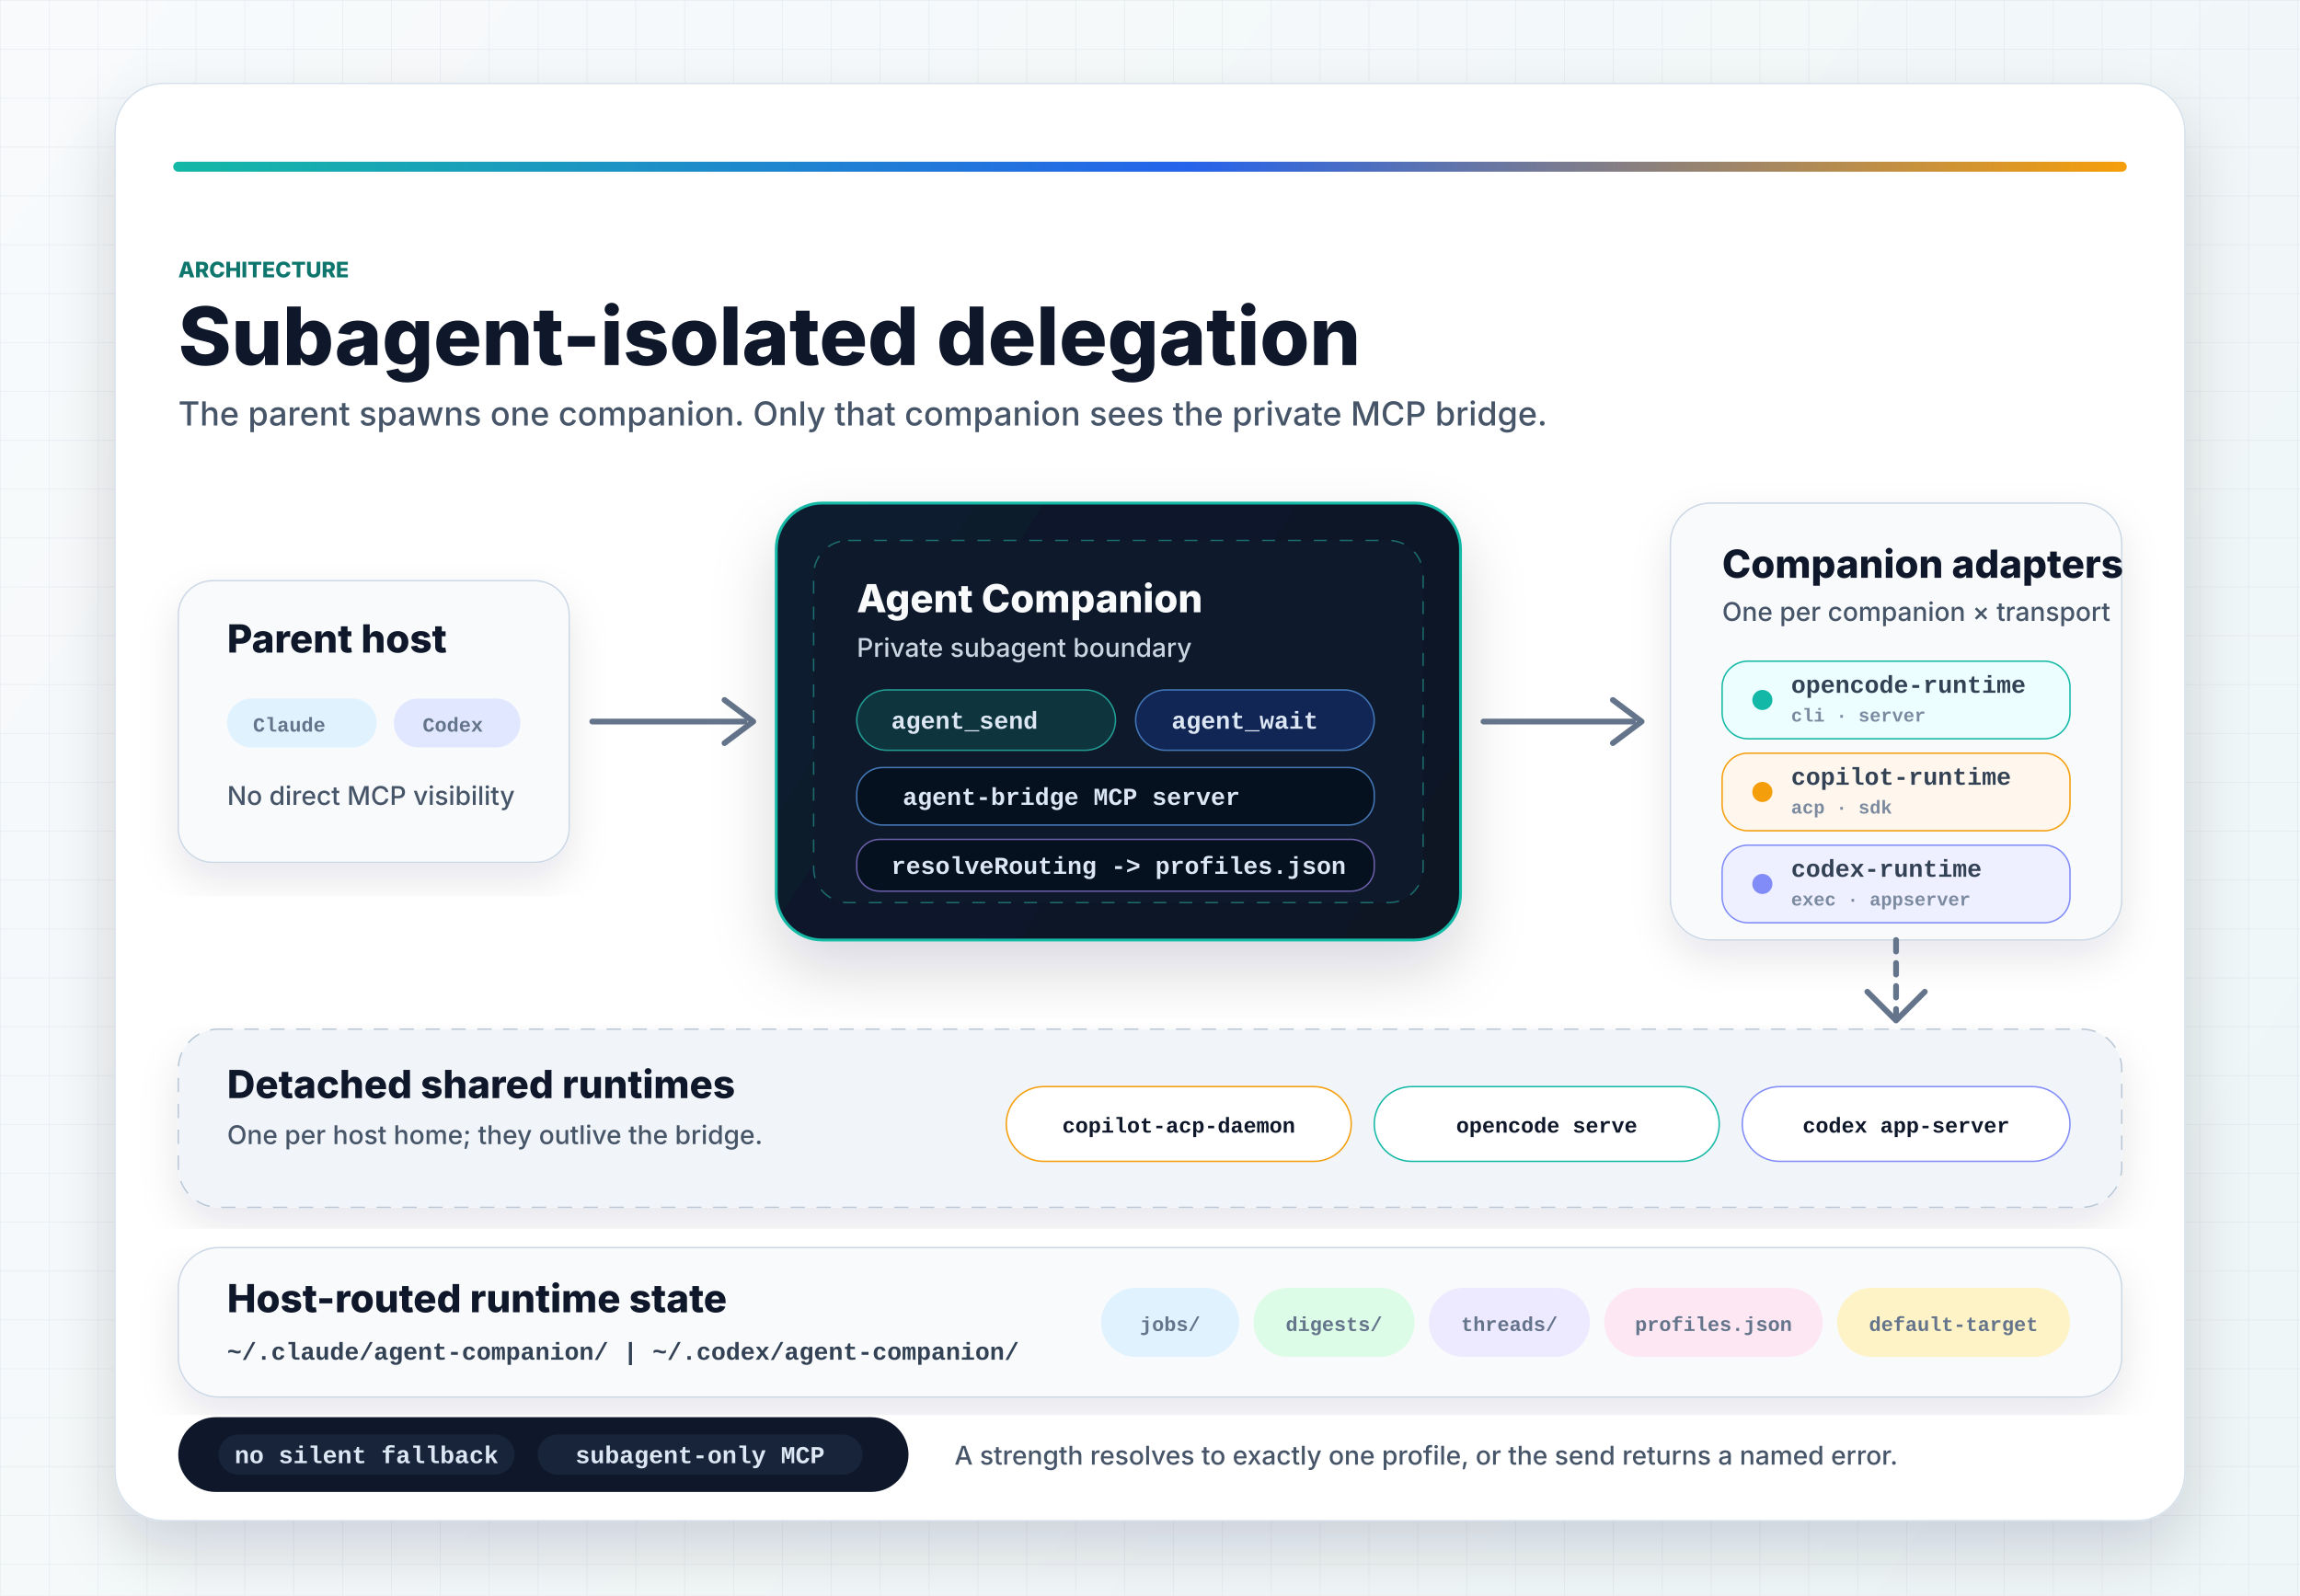
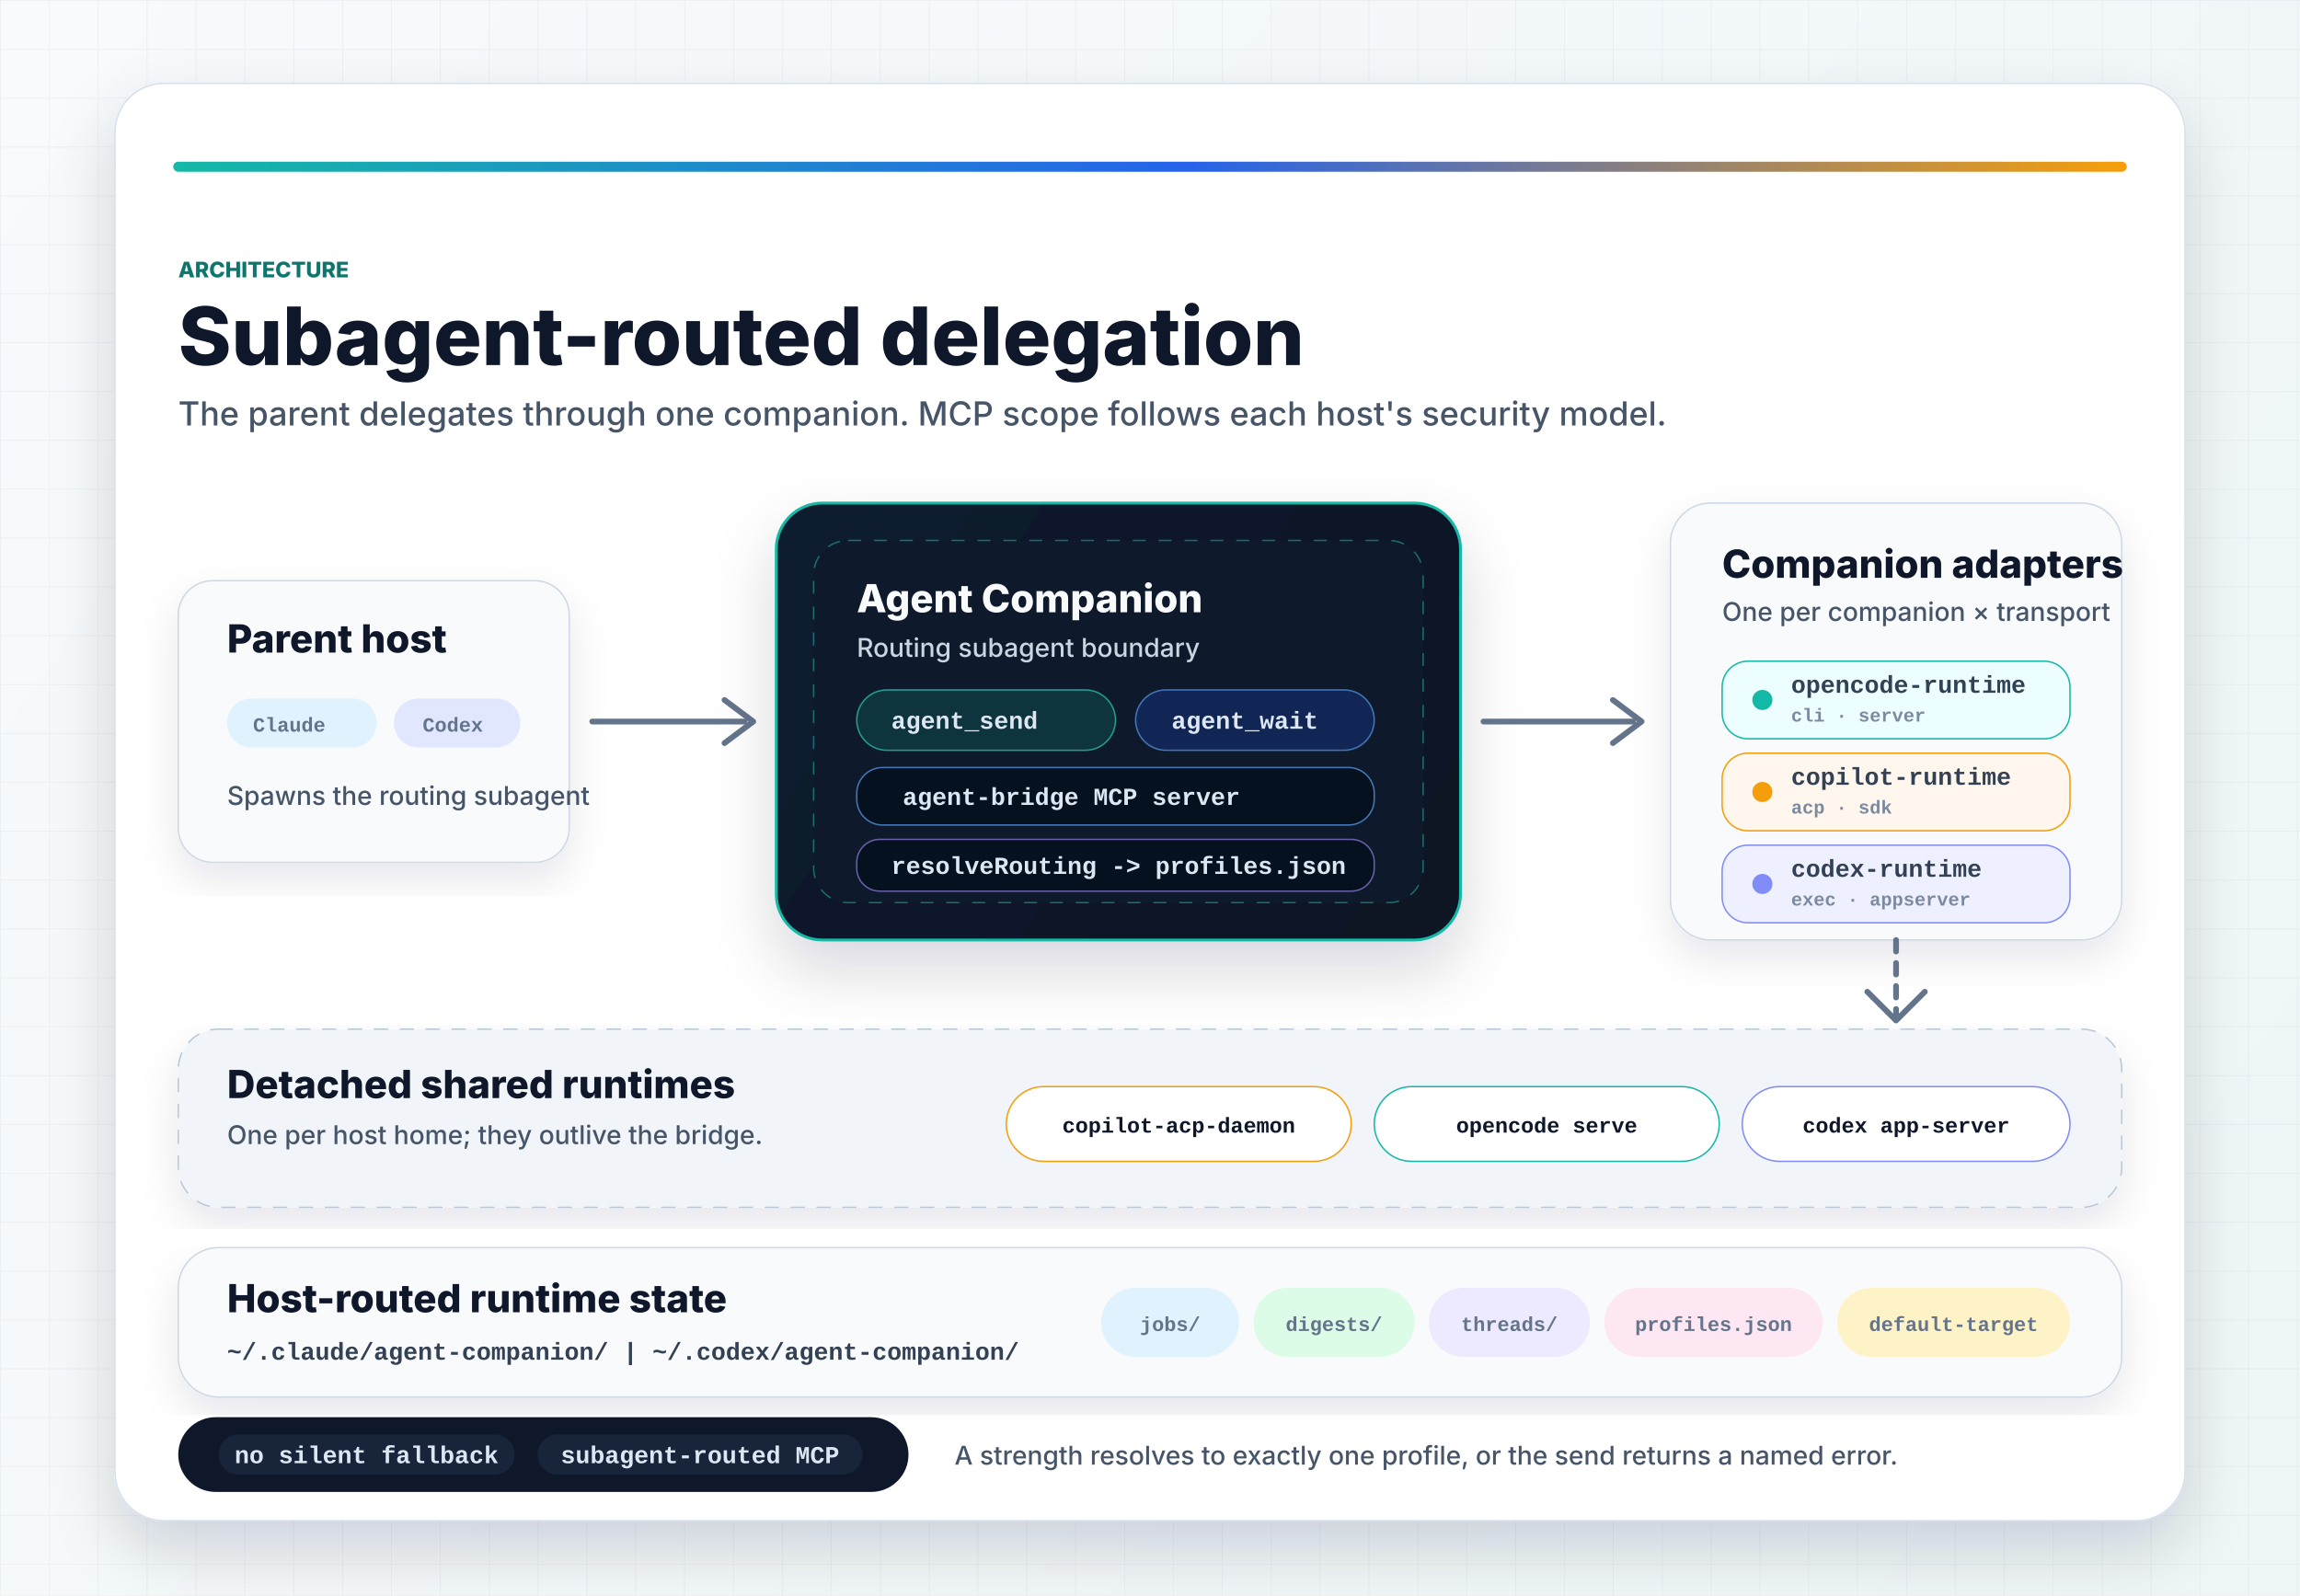
<svg xmlns="http://www.w3.org/2000/svg" width="3200" height="2220" viewBox="0 0 1600 1110" fill="none" role="img" aria-labelledby="title desc">
  <defs>
    <linearGradient id="page" x1="0" y1="0" x2="1600" y2="1110" gradientUnits="userSpaceOnUse">
      <stop offset="0" stop-color="#F8FAFC" />
      <stop offset="1" stop-color="#EEF6F7" />
    </linearGradient>
    <linearGradient id="brand" x1="124" y1="116" x2="1476" y2="116" gradientUnits="userSpaceOnUse">
      <stop offset="0" stop-color="#14B8A6" />
      <stop offset="0.52" stop-color="#2563EB" />
      <stop offset="1" stop-color="#F59E0B" />
    </linearGradient>
    <linearGradient id="darkPanel" x1="540" y1="350" x2="1016" y2="654" gradientUnits="userSpaceOnUse">
      <stop offset="0" stop-color="#101C2F" />
      <stop offset="1" stop-color="#0B1323" />
    </linearGradient>
    <filter id="shadow" x="-12%" y="-18%" width="124%" height="136%" color-interpolation-filters="sRGB">
      <feDropShadow dx="0" dy="20" stdDeviation="22" flood-color="#0F172A" flood-opacity="0.16" />
    </filter>
    <filter id="softShadow" x="-10%" y="-12%" width="120%" height="124%" color-interpolation-filters="sRGB">
      <feDropShadow dx="0" dy="12" stdDeviation="14" flood-color="#0F172A" flood-opacity="0.10" />
    </filter>
    <pattern id="grid" width="34" height="34" patternUnits="userSpaceOnUse">
      <path d="M34 0H0V34" stroke="#CBD5E1" stroke-opacity="0.33" stroke-width="1" />
    </pattern>
    <style>
      .sans { font-family: Inter, ui-sans-serif, system-ui, -apple-system, BlinkMacSystemFont, "Segoe UI", sans-serif; }
      .mono { font-family: ui-monospace, SFMono-Regular, Menlo, Consolas, "Liberation Mono", monospace; }
      .title { font-size: 56px; font-weight: 780; fill: #0F172A; }
      .subtitle { font-size: 23px; font-weight: 470; fill: #475569; }
      .eyebrow { font-size: 15px; font-weight: 780; fill: #0F766E; }
      .label { font-size: 27px; font-weight: 760; fill: #0F172A; }
      .labelDark { font-size: 27px; font-weight: 760; fill: #F8FAFC; }
      .body { font-size: 18px; font-weight: 500; fill: #475569; }
      .bodyDark { font-size: 18px; font-weight: 500; fill: #CBD5E1; }
      .code { font-size: 17px; font-weight: 680; fill: #334155; }
      .codeDark { font-size: 17px; font-weight: 680; fill: #DDE7F4; }
      .tiny { font-size: 14px; font-weight: 720; fill: #64748B; }
      .tinyDim { font-size: 13px; font-weight: 680; fill: #7C8AA0; }
      .pillTxt { font-size: 15px; font-weight: 720; fill: #0F172A; }
    </style>
  </defs>
  <rect width="1600" height="1110" fill="url(#page)" />
  <rect width="1600" height="1110" fill="url(#grid)" />
  <g filter="url(#shadow)">
    <rect x="80" y="58" width="1440" height="1000" rx="34" fill="#FFFFFF" stroke="#D5E0EA" />
  </g>
  <path d="M124 116H1476" stroke="url(#brand)" stroke-width="7" stroke-linecap="round" />
  <text x="124" y="193" class="sans eyebrow">ARCHITECTURE</text>
-   <text x="124" y="254" class="sans title">Subagent-isolated delegation</text>
-   <text x="124" y="296" class="sans subtitle">The parent spawns one companion. Only that companion sees the private MCP bridge.</text>
+   <text x="124" y="254" class="sans title">Subagent-routed delegation</text>
+   <text x="124" y="296" class="sans subtitle">The parent delegates through one companion. MCP scope follows each host's security model.</text>
  <g filter="url(#softShadow)">
    <rect x="124" y="404" width="272" height="196" rx="24" fill="#F8FAFC" stroke="#CCD8E5" />
  </g>
  <text x="158" y="454" class="sans label">Parent host</text>
  <rect x="158" y="486" width="104" height="34" rx="17" fill="#E0F2FE" />
  <text x="176" y="509" class="mono tiny">Claude</text>
  <rect x="274" y="486" width="88" height="34" rx="17" fill="#E0E7FF" />
  <text x="294" y="509" class="mono tiny">Codex</text>
-   <text x="158" y="560" class="sans body">No direct MCP visibility</text>
+   <text x="158" y="560" class="sans body">Spawns the routing subagent</text>
  <path d="M412 502H518" stroke="#64748B" stroke-width="4" stroke-linecap="round" />
  <path d="M504 487L524 502L504 517" stroke="#64748B" stroke-width="4" stroke-linecap="round" stroke-linejoin="round" />
  <g filter="url(#shadow)">
    <rect x="540" y="350" width="476" height="304" rx="32" fill="url(#darkPanel)" stroke="#14B8A6" stroke-width="2" />
  </g>
  <rect x="566" y="376" width="424" height="252" rx="24" fill="#0E1A2B" stroke="#2DD4BF" stroke-opacity="0.45" stroke-dasharray="9 9" />
  <text x="596" y="426" class="sans labelDark">Agent Companion</text>
-   <text x="596" y="457" class="sans bodyDark">Private subagent boundary</text>
+   <text x="596" y="457" class="sans bodyDark">Routing subagent boundary</text>
  <rect x="596" y="480" width="180" height="42" rx="21" fill="#0F766E" fill-opacity="0.28" stroke="#2DD4BF" stroke-opacity="0.68" />
  <text x="620" y="507" class="mono codeDark">agent_send</text>
  <rect x="790" y="480" width="166" height="42" rx="21" fill="#1D4ED8" fill-opacity="0.24" stroke="#60A5FA" stroke-opacity="0.64" />
  <text x="815" y="507" class="mono codeDark">agent_wait</text>
  <rect x="596" y="534" width="360" height="40" rx="18" fill="#05111E" stroke="#60A5FA" stroke-opacity="0.68" />
  <text x="628" y="560" class="mono codeDark">agent-bridge MCP server</text>
  <rect x="596" y="584" width="360" height="36" rx="16" fill="#05111E" stroke="#A78BFA" stroke-opacity="0.62" />
  <text x="620" y="608" class="mono codeDark">resolveRouting -&gt; profiles.json</text>
  <path d="M1032 502H1136" stroke="#64748B" stroke-width="4" stroke-linecap="round" />
  <path d="M1122 487L1142 502L1122 517" stroke="#64748B" stroke-width="4" stroke-linecap="round" stroke-linejoin="round" />
  <g filter="url(#softShadow)">
    <rect x="1162" y="350" width="314" height="304" rx="28" fill="#F8FAFC" stroke="#CCD8E5" />
  </g>
  <text x="1198" y="402" class="sans label">Companion adapters</text>
  <text x="1198" y="432" class="sans body">One per companion × transport</text>
  <rect x="1198" y="460" width="242" height="54" rx="18" fill="#ECFEFF" stroke="#14B8A6" />
  <circle cx="1226" cy="487" r="7" fill="#14B8A6" />
  <text x="1246" y="482" class="mono code">opencode-runtime</text>
  <text x="1246" y="502" class="mono tinyDim">cli · server</text>
  <rect x="1198" y="524" width="242" height="54" rx="18" fill="#FFF7ED" stroke="#F59E0B" />
  <circle cx="1226" cy="551" r="7" fill="#F59E0B" />
  <text x="1246" y="546" class="mono code">copilot-runtime</text>
  <text x="1246" y="566" class="mono tinyDim">acp · sdk</text>
  <rect x="1198" y="588" width="242" height="54" rx="18" fill="#EEF0FF" stroke="#818CF8" />
  <circle cx="1226" cy="615" r="7" fill="#818CF8" />
  <text x="1246" y="610" class="mono code">codex-runtime</text>
  <text x="1246" y="630" class="mono tinyDim">exec · appserver</text>
  <path d="M1319 654V706" stroke="#64748B" stroke-width="4" stroke-linecap="round" stroke-dasharray="8 8" />
  <path d="M1299 690L1319 710L1339 690" stroke="#64748B" stroke-width="4" stroke-linecap="round" stroke-linejoin="round" />
  <g filter="url(#softShadow)">
    <rect x="124" y="716" width="1352" height="124" rx="28" fill="#F1F5F9" stroke="#B9C7D6" stroke-dasharray="10 8" />
  </g>
  <text x="158" y="764" class="sans label">Detached shared runtimes</text>
  <text x="158" y="796" class="sans body">One per host home; they outlive the bridge.</text>
  <rect x="700" y="756" width="240" height="52" rx="26" fill="#FFFFFF" stroke="#F59E0B" />
  <text x="820" y="788" text-anchor="middle" class="mono pillTxt">copilot-acp-daemon</text>
  <rect x="956" y="756" width="240" height="52" rx="26" fill="#FFFFFF" stroke="#14B8A6" />
  <text x="1076" y="788" text-anchor="middle" class="mono pillTxt">opencode serve</text>
  <rect x="1212" y="756" width="228" height="52" rx="26" fill="#FFFFFF" stroke="#818CF8" />
  <text x="1326" y="788" text-anchor="middle" class="mono pillTxt">codex app-server</text>
  <g filter="url(#softShadow)">
    <rect x="124" y="868" width="1352" height="104" rx="28" fill="#F8FAFC" stroke="#CCD8E5" />
  </g>
  <text x="158" y="913" class="sans label">Host-routed runtime state</text>
  <text x="158" y="946" class="mono code">~/.claude/agent-companion/  |  ~/.codex/agent-companion/</text>
  <rect x="766" y="896" width="96" height="48" rx="24" fill="#E0F2FE" />
  <text x="814" y="926" text-anchor="middle" class="mono tiny">jobs/</text>
  <rect x="872" y="896" width="112" height="48" rx="24" fill="#DCFCE7" />
  <text x="928" y="926" text-anchor="middle" class="mono tiny">digests/</text>
  <rect x="994" y="896" width="112" height="48" rx="24" fill="#EDE9FE" />
  <text x="1050" y="926" text-anchor="middle" class="mono tiny">threads/</text>
  <rect x="1116" y="896" width="152" height="48" rx="24" fill="#FCE7F3" />
  <text x="1192" y="926" text-anchor="middle" class="mono tiny">profiles.json</text>
  <rect x="1278" y="896" width="162" height="48" rx="24" fill="#FEF3C7" />
  <text x="1359" y="926" text-anchor="middle" class="mono tiny">default-target</text>
  <rect x="124" y="986" width="508" height="52" rx="26" fill="#0F172A" />
  <rect x="152" y="998" width="206" height="28" rx="14" fill="#17243A" />
  <text x="255" y="1018" text-anchor="middle" class="mono codeDark">no silent fallback</text>
  <rect x="374" y="998" width="226" height="28" rx="14" fill="#17243A" />
-   <text x="487" y="1018" text-anchor="middle" class="mono codeDark">subagent-only MCP</text>
+   <text x="487" y="1018" text-anchor="middle" class="mono codeDark">subagent-routed MCP</text>
  <text x="664" y="1019" class="sans body">A strength resolves to exactly one profile, or the send returns a named error.</text>
</svg>
